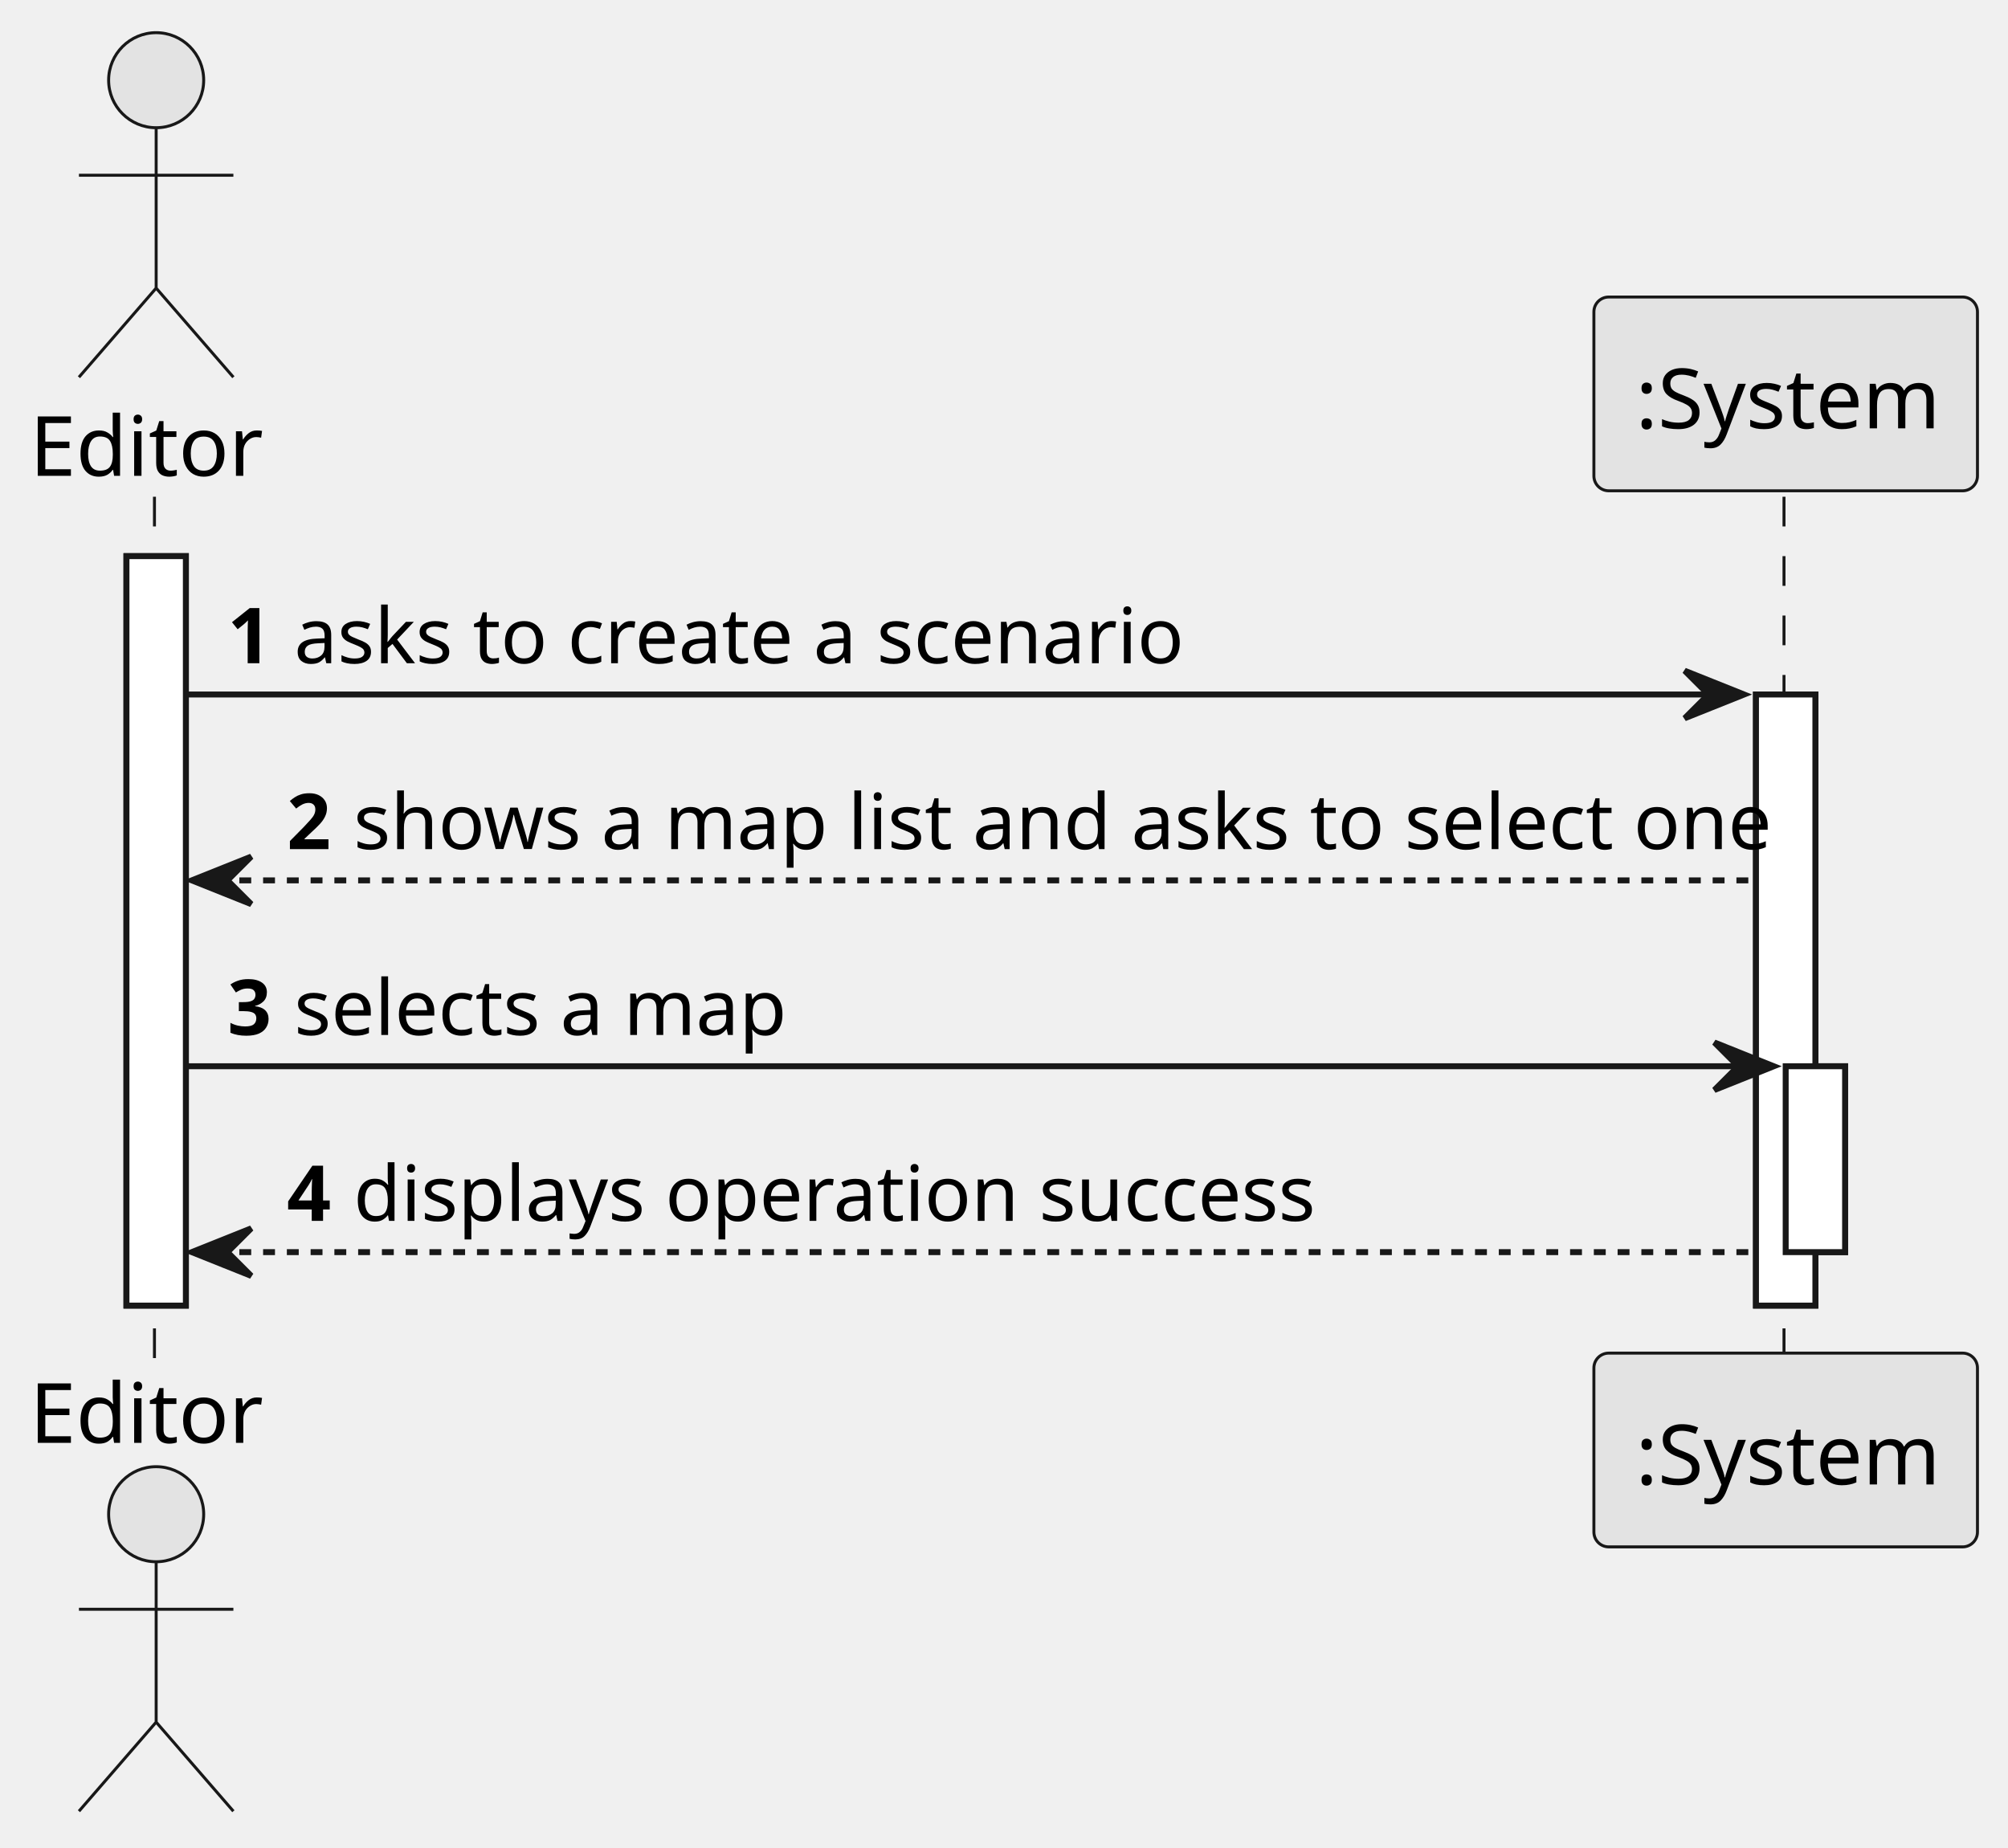
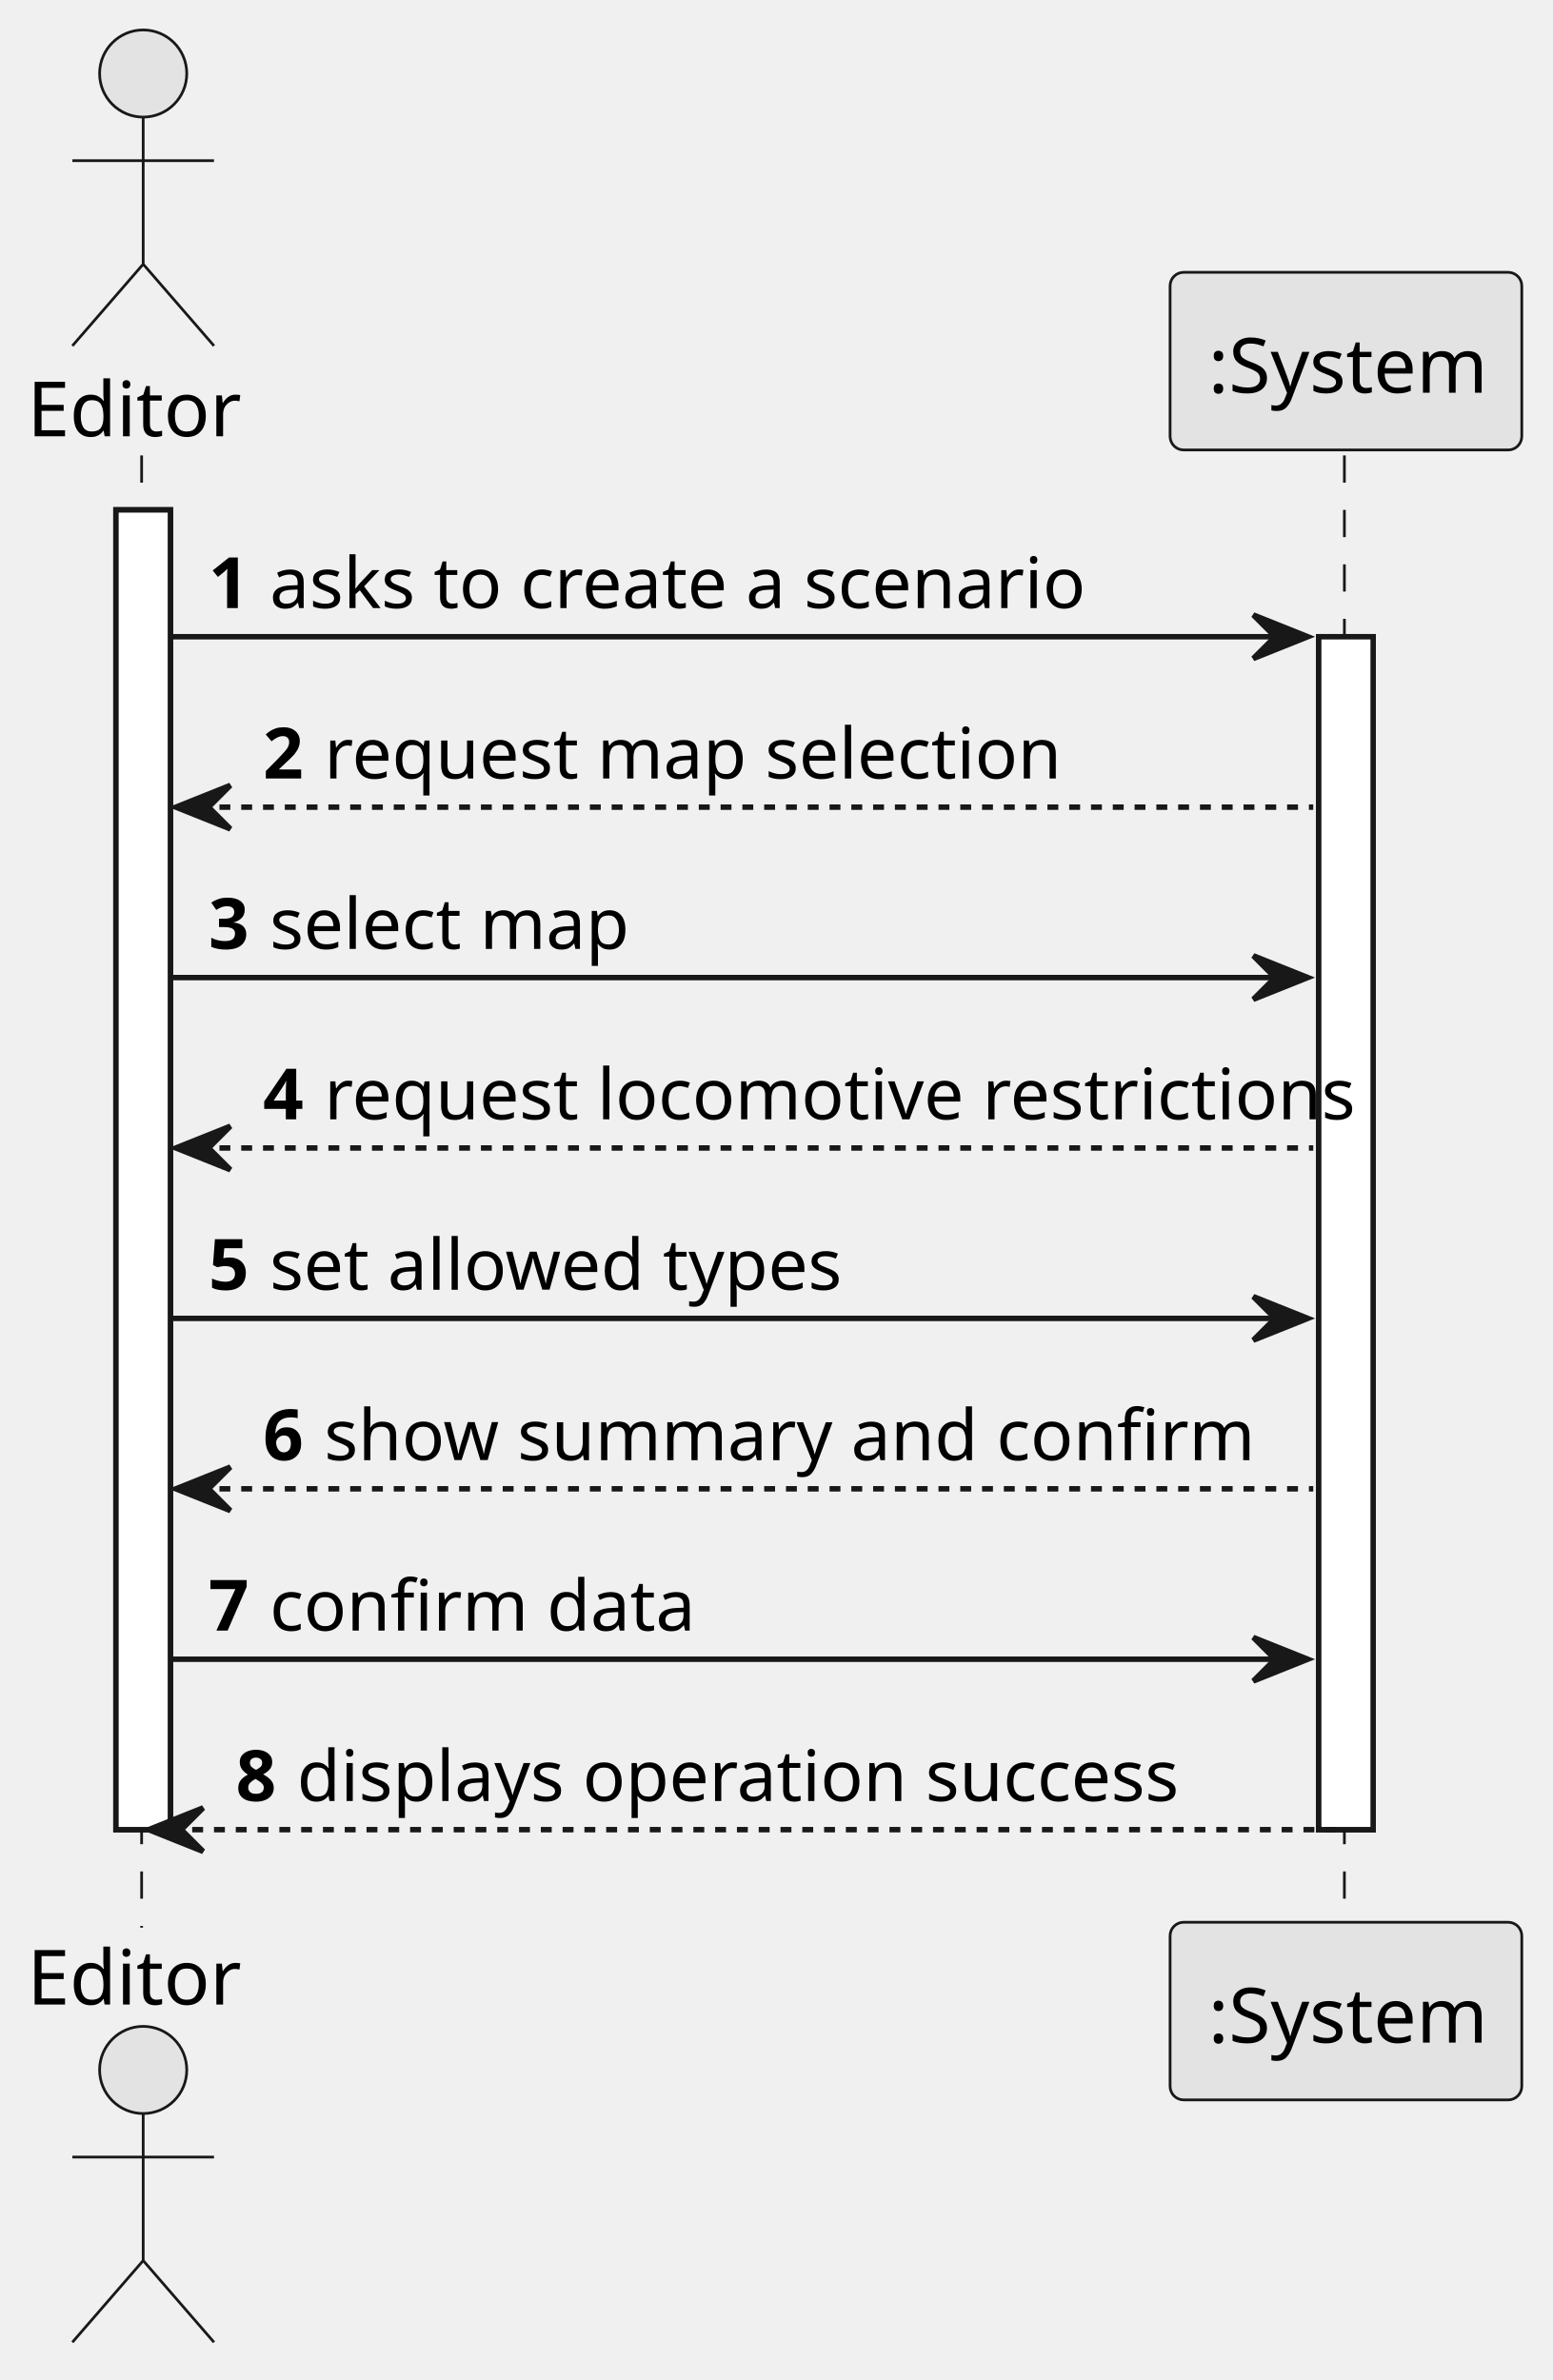
- <svg xmlns="http://www.w3.org/2000/svg" contentStyleType="text/css" height="311px" preserveAspectRatio="none" style="width:338px;height:311px;background:#FFFFFF;" version="1.1" viewBox="0 0 338 311" width="338px" zoomAndPan="magnify">
+ <svg xmlns="http://www.w3.org/2000/svg" contentStyleType="text/css" height="437px" preserveAspectRatio="none" style="width:285px;height:437px;background:#FFFFFF;" version="1.1" viewBox="0 0 285 437" width="285px" zoomAndPan="magnify">
  <defs />
  <g>
-     <rect fill="#FFFFFF" height="126.164" style="stroke:#181818;stroke-width:1.0;" width="10" x="21.286" y="93.621" />
-     <rect fill="#FFFFFF" height="102.873" style="stroke:#181818;stroke-width:1.0;" width="10" x="295.578" y="116.912" />
-     <rect fill="#FFFFFF" height="31.291" style="stroke:#181818;stroke-width:1.0;" width="10" x="300.578" y="179.494" />
-     <line style="stroke:#181818;stroke-width:0.5;stroke-dasharray:5.0,5.0;" x1="26" x2="26" y1="83.621" y2="228.785" />
-     <line style="stroke:#181818;stroke-width:0.5;stroke-dasharray:5.0,5.0;" x1="300.295" x2="300.295" y1="83.621" y2="228.785" />
+     <rect fill="#FFFFFF" height="242.328" style="stroke:#181818;stroke-width:1.0;" width="10" x="21.286" y="93.621" />
+     <rect fill="#FFFFFF" height="219.037" style="stroke:#181818;stroke-width:1.0;" width="10" x="242.086" y="116.912" />
+     <line style="stroke:#181818;stroke-width:0.5;stroke-dasharray:5.0,5.0;" x1="26" x2="26" y1="83.621" y2="353.949" />
+     <line style="stroke:#181818;stroke-width:0.5;stroke-dasharray:5.0,5.0;" x1="246.803" x2="246.803" y1="83.621" y2="353.949" />
    <text fill="#000000" font-family="sans-serif" font-size="14" lengthAdjust="spacing" textLength="36.572" x="5" y="80.107">Editor</text>
    <ellipse cx="26.286" cy="13.5" fill="#E3E3E3" rx="8" ry="8" style="stroke:#181818;stroke-width:0.5;" />
    <path d="M26.286,21.5 L26.286,48.5 M13.286,29.5 L39.286,29.5 M26.286,48.5 L13.286,63.5 M26.286,48.5 L39.286,63.5 " fill="none" style="stroke:#181818;stroke-width:0.5;" />
-     <text fill="#000000" font-family="sans-serif" font-size="14" lengthAdjust="spacing" textLength="36.572" x="5" y="242.893">Editor</text>
-     <ellipse cx="26.286" cy="254.906" fill="#E3E3E3" rx="8" ry="8" style="stroke:#181818;stroke-width:0.5;" />
-     <path d="M26.286,262.906 L26.286,289.906 M13.286,270.906 L39.286,270.906 M26.286,289.906 L13.286,304.906 M26.286,289.906 L39.286,304.906 " fill="none" style="stroke:#181818;stroke-width:0.5;" />
-     <rect fill="#E3E3E3" height="32.621" rx="2.5" ry="2.5" style="stroke:#181818;stroke-width:0.5;" width="64.565" x="268.295" y="50" />
-     <text fill="#000000" font-family="sans-serif" font-size="14" lengthAdjust="spacing" textLength="50.565" x="275.295" y="72.107">:System</text>
-     <rect fill="#E3E3E3" height="32.621" rx="2.5" ry="2.5" style="stroke:#181818;stroke-width:0.5;" width="64.565" x="268.295" y="227.785" />
-     <text fill="#000000" font-family="sans-serif" font-size="14" lengthAdjust="spacing" textLength="50.565" x="275.295" y="249.893">:System</text>
-     <rect fill="#FFFFFF" height="126.164" style="stroke:#181818;stroke-width:1.0;" width="10" x="21.286" y="93.621" />
-     <rect fill="#FFFFFF" height="102.873" style="stroke:#181818;stroke-width:1.0;" width="10" x="295.578" y="116.912" />
-     <rect fill="#FFFFFF" height="31.291" style="stroke:#181818;stroke-width:1.0;" width="10" x="300.578" y="179.494" />
-     <polygon fill="#181818" points="283.578,112.912,293.578,116.912,283.578,120.912,287.578,116.912" style="stroke:#181818;stroke-width:1.0;" />
-     <line style="stroke:#181818;stroke-width:1.0;" x1="31.286" x2="289.578" y1="116.912" y2="116.912" />
+     <text fill="#000000" font-family="sans-serif" font-size="14" lengthAdjust="spacing" textLength="36.572" x="5" y="368.057">Editor</text>
+     <ellipse cx="26.286" cy="380.07" fill="#E3E3E3" rx="8" ry="8" style="stroke:#181818;stroke-width:0.5;" />
+     <path d="M26.286,388.07 L26.286,415.07 M13.286,396.07 L39.286,396.07 M26.286,415.07 L13.286,430.07 M26.286,415.07 L39.286,430.07 " fill="none" style="stroke:#181818;stroke-width:0.5;" />
+     <rect fill="#E3E3E3" height="32.621" rx="2.5" ry="2.5" style="stroke:#181818;stroke-width:0.5;" width="64.565" x="214.803" y="50" />
+     <text fill="#000000" font-family="sans-serif" font-size="14" lengthAdjust="spacing" textLength="50.565" x="221.803" y="72.107">:System</text>
+     <rect fill="#E3E3E3" height="32.621" rx="2.5" ry="2.5" style="stroke:#181818;stroke-width:0.5;" width="64.565" x="214.803" y="352.949" />
+     <text fill="#000000" font-family="sans-serif" font-size="14" lengthAdjust="spacing" textLength="50.565" x="221.803" y="375.057">:System</text>
+     <rect fill="#FFFFFF" height="242.328" style="stroke:#181818;stroke-width:1.0;" width="10" x="21.286" y="93.621" />
+     <rect fill="#FFFFFF" height="219.037" style="stroke:#181818;stroke-width:1.0;" width="10" x="242.086" y="116.912" />
+     <polygon fill="#181818" points="230.086,112.912,240.086,116.912,230.086,120.912,234.086,116.912" style="stroke:#181818;stroke-width:1.0;" />
+     <line style="stroke:#181818;stroke-width:1.0;" x1="31.286" x2="236.086" y1="116.912" y2="116.912" />
    <text fill="#000000" font-family="sans-serif" font-size="13" font-weight="bold" lengthAdjust="spacing" textLength="7.23" x="38.286" y="111.649">1</text>
    <text fill="#000000" font-family="sans-serif" font-size="13" lengthAdjust="spacing" textLength="144.517" x="49.516" y="111.649">asks to create a scenario</text>
    <polygon fill="#181818" points="42.286,144.203,32.286,148.203,42.286,152.203,38.286,148.203" style="stroke:#181818;stroke-width:1.0;" />
-     <line style="stroke:#181818;stroke-width:1.0;stroke-dasharray:2.0,2.0;" x1="36.286" x2="294.578" y1="148.203" y2="148.203" />
+     <line style="stroke:#181818;stroke-width:1.0;stroke-dasharray:2.0,2.0;" x1="36.286" x2="241.086" y1="148.203" y2="148.203" />
    <text fill="#000000" font-family="sans-serif" font-size="13" font-weight="bold" lengthAdjust="spacing" textLength="7.23" x="48.286" y="142.94">2</text>
-     <text fill="#000000" font-family="sans-serif" font-size="13" lengthAdjust="spacing" textLength="229.061" x="59.516" y="142.94">shows a map list and asks to select one</text>
-     <polygon fill="#181818" points="288.578,175.494,298.578,179.494,288.578,183.494,292.578,179.494" style="stroke:#181818;stroke-width:1.0;" />
-     <line style="stroke:#181818;stroke-width:1.0;" x1="31.286" x2="294.578" y1="179.494" y2="179.494" />
+     <text fill="#000000" font-family="sans-serif" font-size="13" lengthAdjust="spacing" textLength="127.182" x="59.516" y="142.94">request map selection</text>
+     <polygon fill="#181818" points="230.086,175.494,240.086,179.494,230.086,183.494,234.086,179.494" style="stroke:#181818;stroke-width:1.0;" />
+     <line style="stroke:#181818;stroke-width:1.0;" x1="31.286" x2="236.086" y1="179.494" y2="179.494" />
    <text fill="#000000" font-family="sans-serif" font-size="13" font-weight="bold" lengthAdjust="spacing" textLength="7.23" x="38.286" y="174.231">3</text>
-     <text fill="#000000" font-family="sans-serif" font-size="13" lengthAdjust="spacing" textLength="80.203" x="49.516" y="174.231">selects a map</text>
+     <text fill="#000000" font-family="sans-serif" font-size="13" lengthAdjust="spacing" textLength="62.861" x="49.516" y="174.231">select map</text>
    <polygon fill="#181818" points="42.286,206.785,32.286,210.785,42.286,214.785,38.286,210.785" style="stroke:#181818;stroke-width:1.0;" />
-     <line style="stroke:#181818;stroke-width:1.0;stroke-dasharray:2.0,2.0;" x1="36.286" x2="294.578" y1="210.785" y2="210.785" />
+     <line style="stroke:#181818;stroke-width:1.0;stroke-dasharray:2.0,2.0;" x1="36.286" x2="241.086" y1="210.785" y2="210.785" />
    <text fill="#000000" font-family="sans-serif" font-size="13" font-weight="bold" lengthAdjust="spacing" textLength="7.23" x="48.286" y="205.523">4</text>
-     <text fill="#000000" font-family="sans-serif" font-size="13" lengthAdjust="spacing" textLength="155.359" x="59.516" y="205.523">displays operation success</text>
+     <text fill="#000000" font-family="sans-serif" font-size="13" lengthAdjust="spacing" textLength="175.57" x="59.516" y="205.523">request locomotive restrictions</text>
+     <polygon fill="#181818" points="230.086,238.076,240.086,242.076,230.086,246.076,234.086,242.076" style="stroke:#181818;stroke-width:1.0;" />
+     <line style="stroke:#181818;stroke-width:1.0;" x1="31.286" x2="236.086" y1="242.076" y2="242.076" />
+     <text fill="#000000" font-family="sans-serif" font-size="13" font-weight="bold" lengthAdjust="spacing" textLength="7.23" x="38.286" y="236.814">5</text>
+     <text fill="#000000" font-family="sans-serif" font-size="13" lengthAdjust="spacing" textLength="99.722" x="49.516" y="236.814">set allowed types</text>
+     <polygon fill="#181818" points="42.286,269.367,32.286,273.367,42.286,277.367,38.286,273.367" style="stroke:#181818;stroke-width:1.0;" />
+     <line style="stroke:#181818;stroke-width:1.0;stroke-dasharray:2.0,2.0;" x1="36.286" x2="241.086" y1="273.367" y2="273.367" />
+     <text fill="#000000" font-family="sans-serif" font-size="13" font-weight="bold" lengthAdjust="spacing" textLength="7.23" x="48.286" y="268.104">6</text>
+     <text fill="#000000" font-family="sans-serif" font-size="13" lengthAdjust="spacing" textLength="158.939" x="59.516" y="268.104">show summary and confirm</text>
+     <polygon fill="#181818" points="230.086,300.658,240.086,304.658,230.086,308.658,234.086,304.658" style="stroke:#181818;stroke-width:1.0;" />
+     <line style="stroke:#181818;stroke-width:1.0;" x1="31.286" x2="236.086" y1="304.658" y2="304.658" />
+     <text fill="#000000" font-family="sans-serif" font-size="13" font-weight="bold" lengthAdjust="spacing" textLength="7.23" x="38.286" y="299.396">7</text>
+     <text fill="#000000" font-family="sans-serif" font-size="13" lengthAdjust="spacing" textLength="71.532" x="49.516" y="299.396">confirm data</text>
+     <polygon fill="#181818" points="37.286,331.949,27.286,335.949,37.286,339.949,33.286,335.949" style="stroke:#181818;stroke-width:1.0;" />
+     <line style="stroke:#181818;stroke-width:1.0;stroke-dasharray:2.0,2.0;" x1="31.286" x2="246.086" y1="335.949" y2="335.949" />
+     <text fill="#000000" font-family="sans-serif" font-size="13" font-weight="bold" lengthAdjust="spacing" textLength="7.23" x="43.286" y="330.687">8</text>
+     <text fill="#000000" font-family="sans-serif" font-size="13" lengthAdjust="spacing" textLength="155.359" x="54.516" y="330.687">displays operation success</text>
  </g>
</svg>
